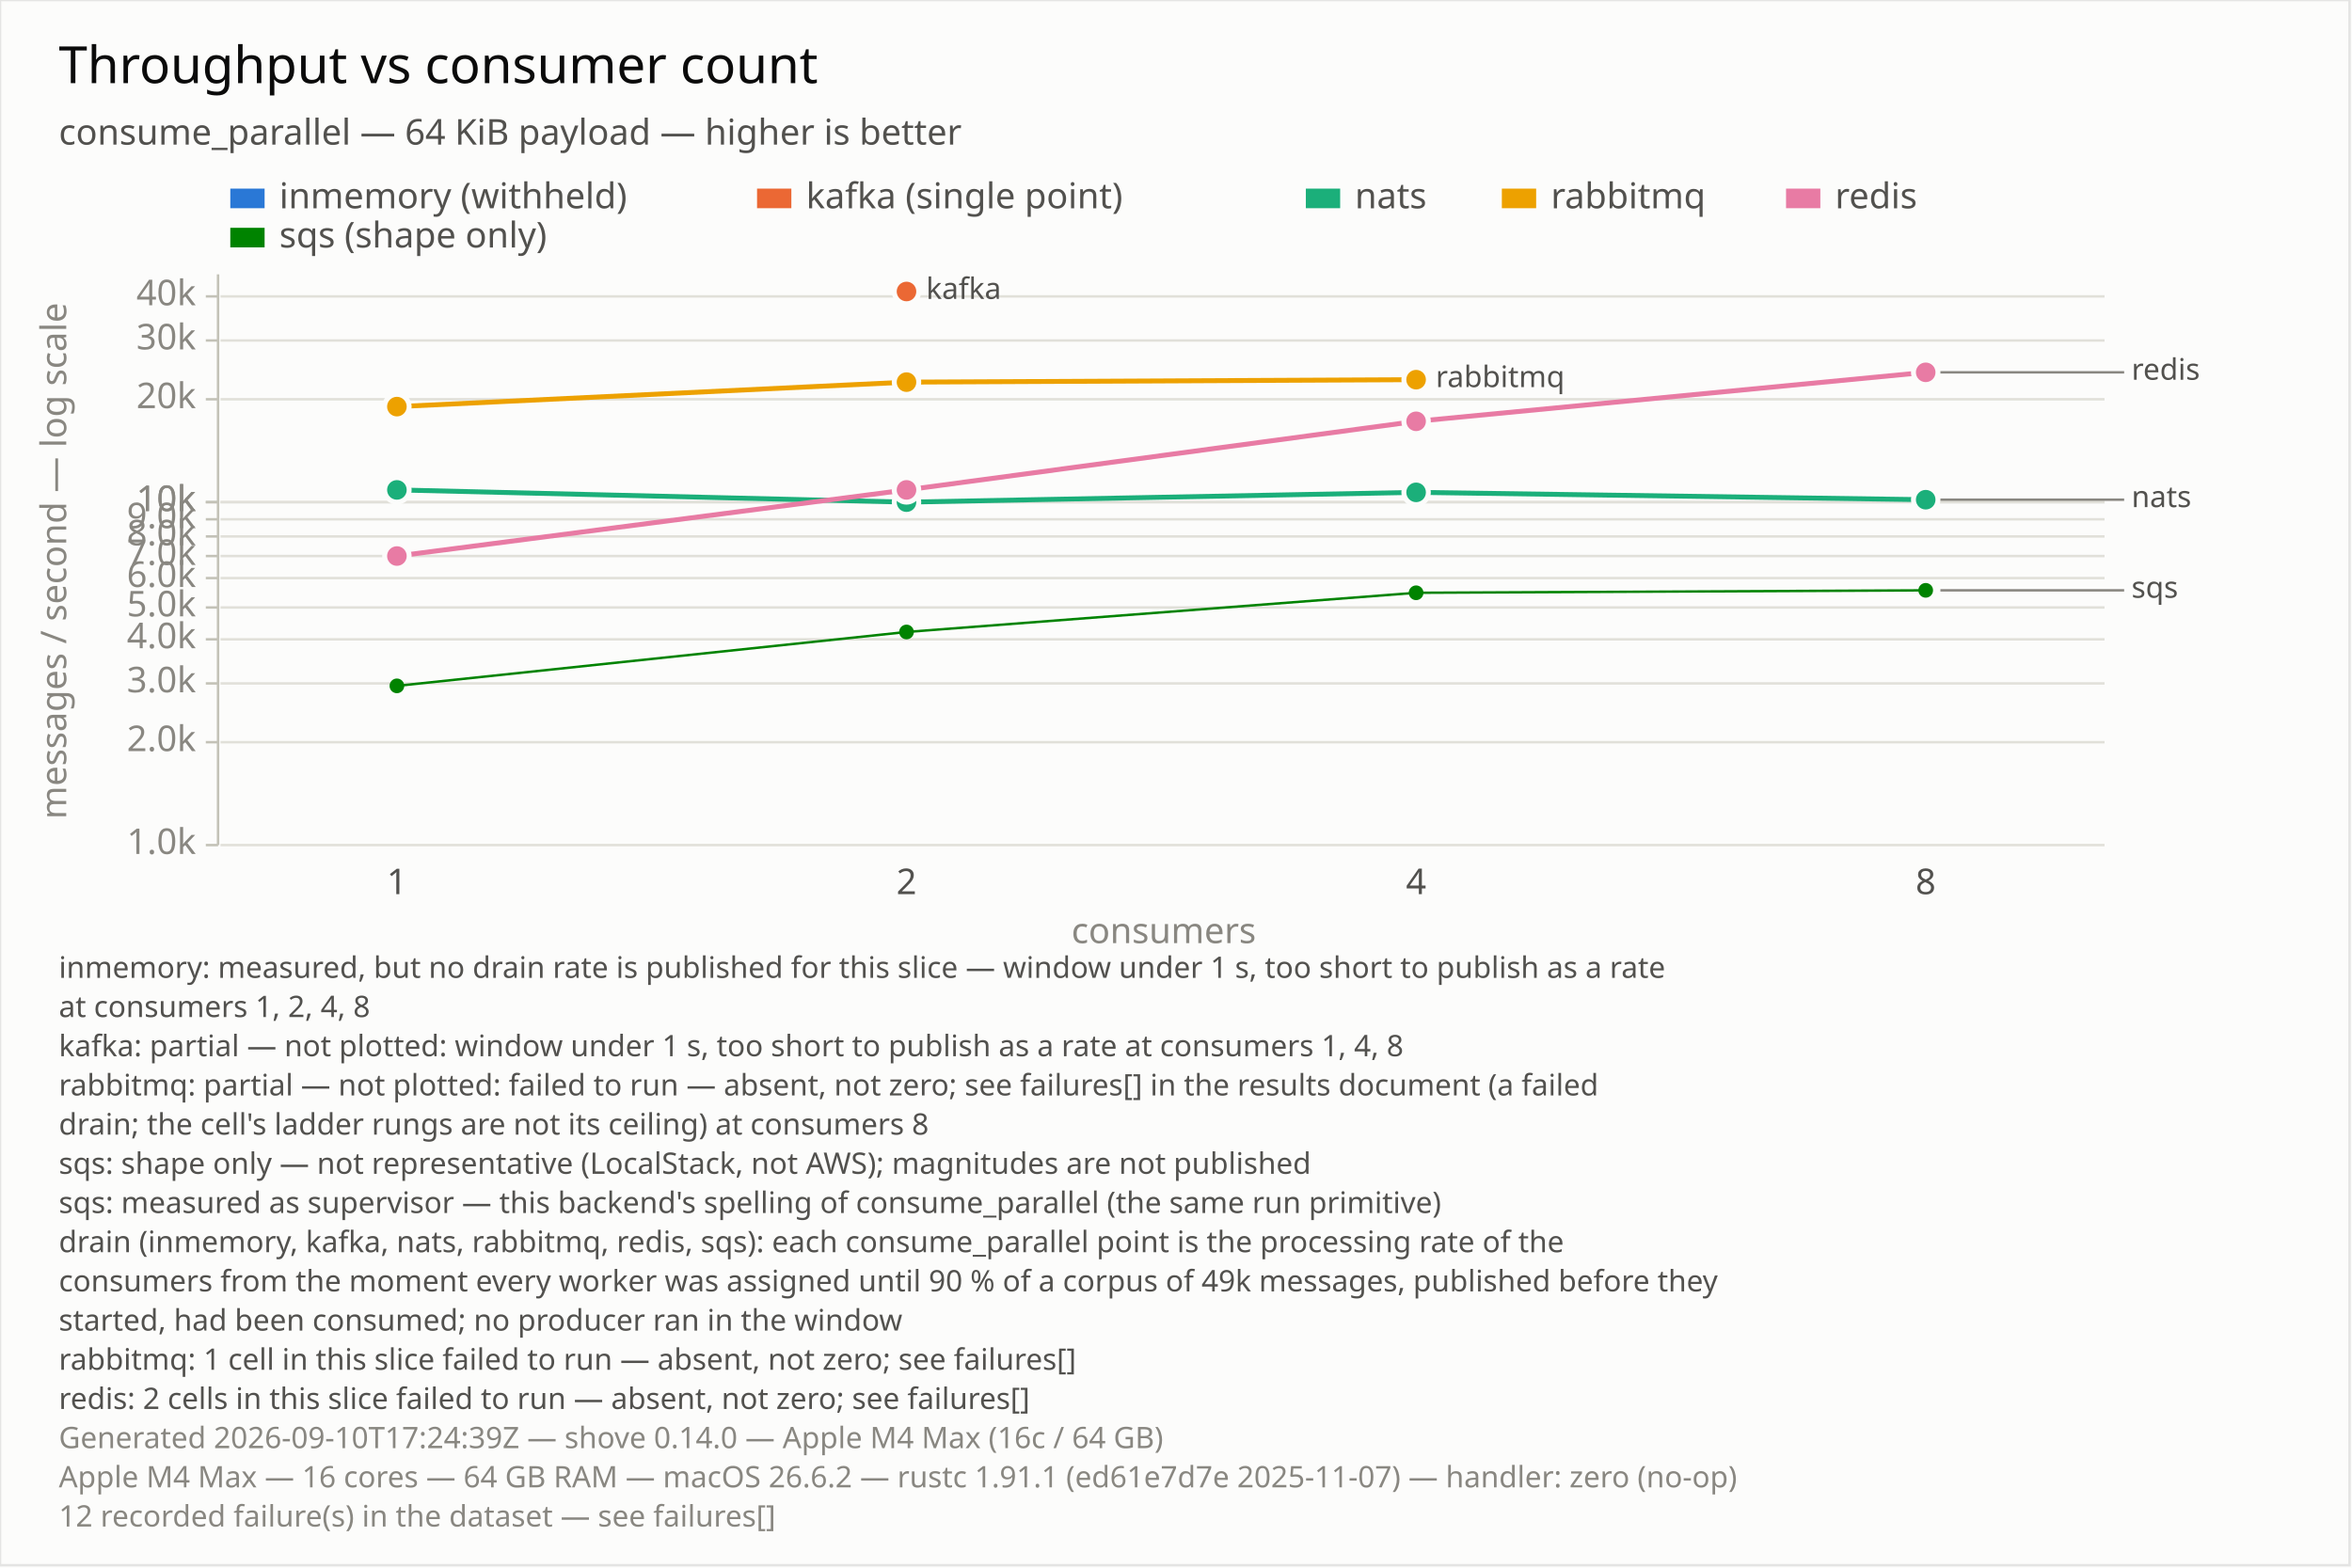
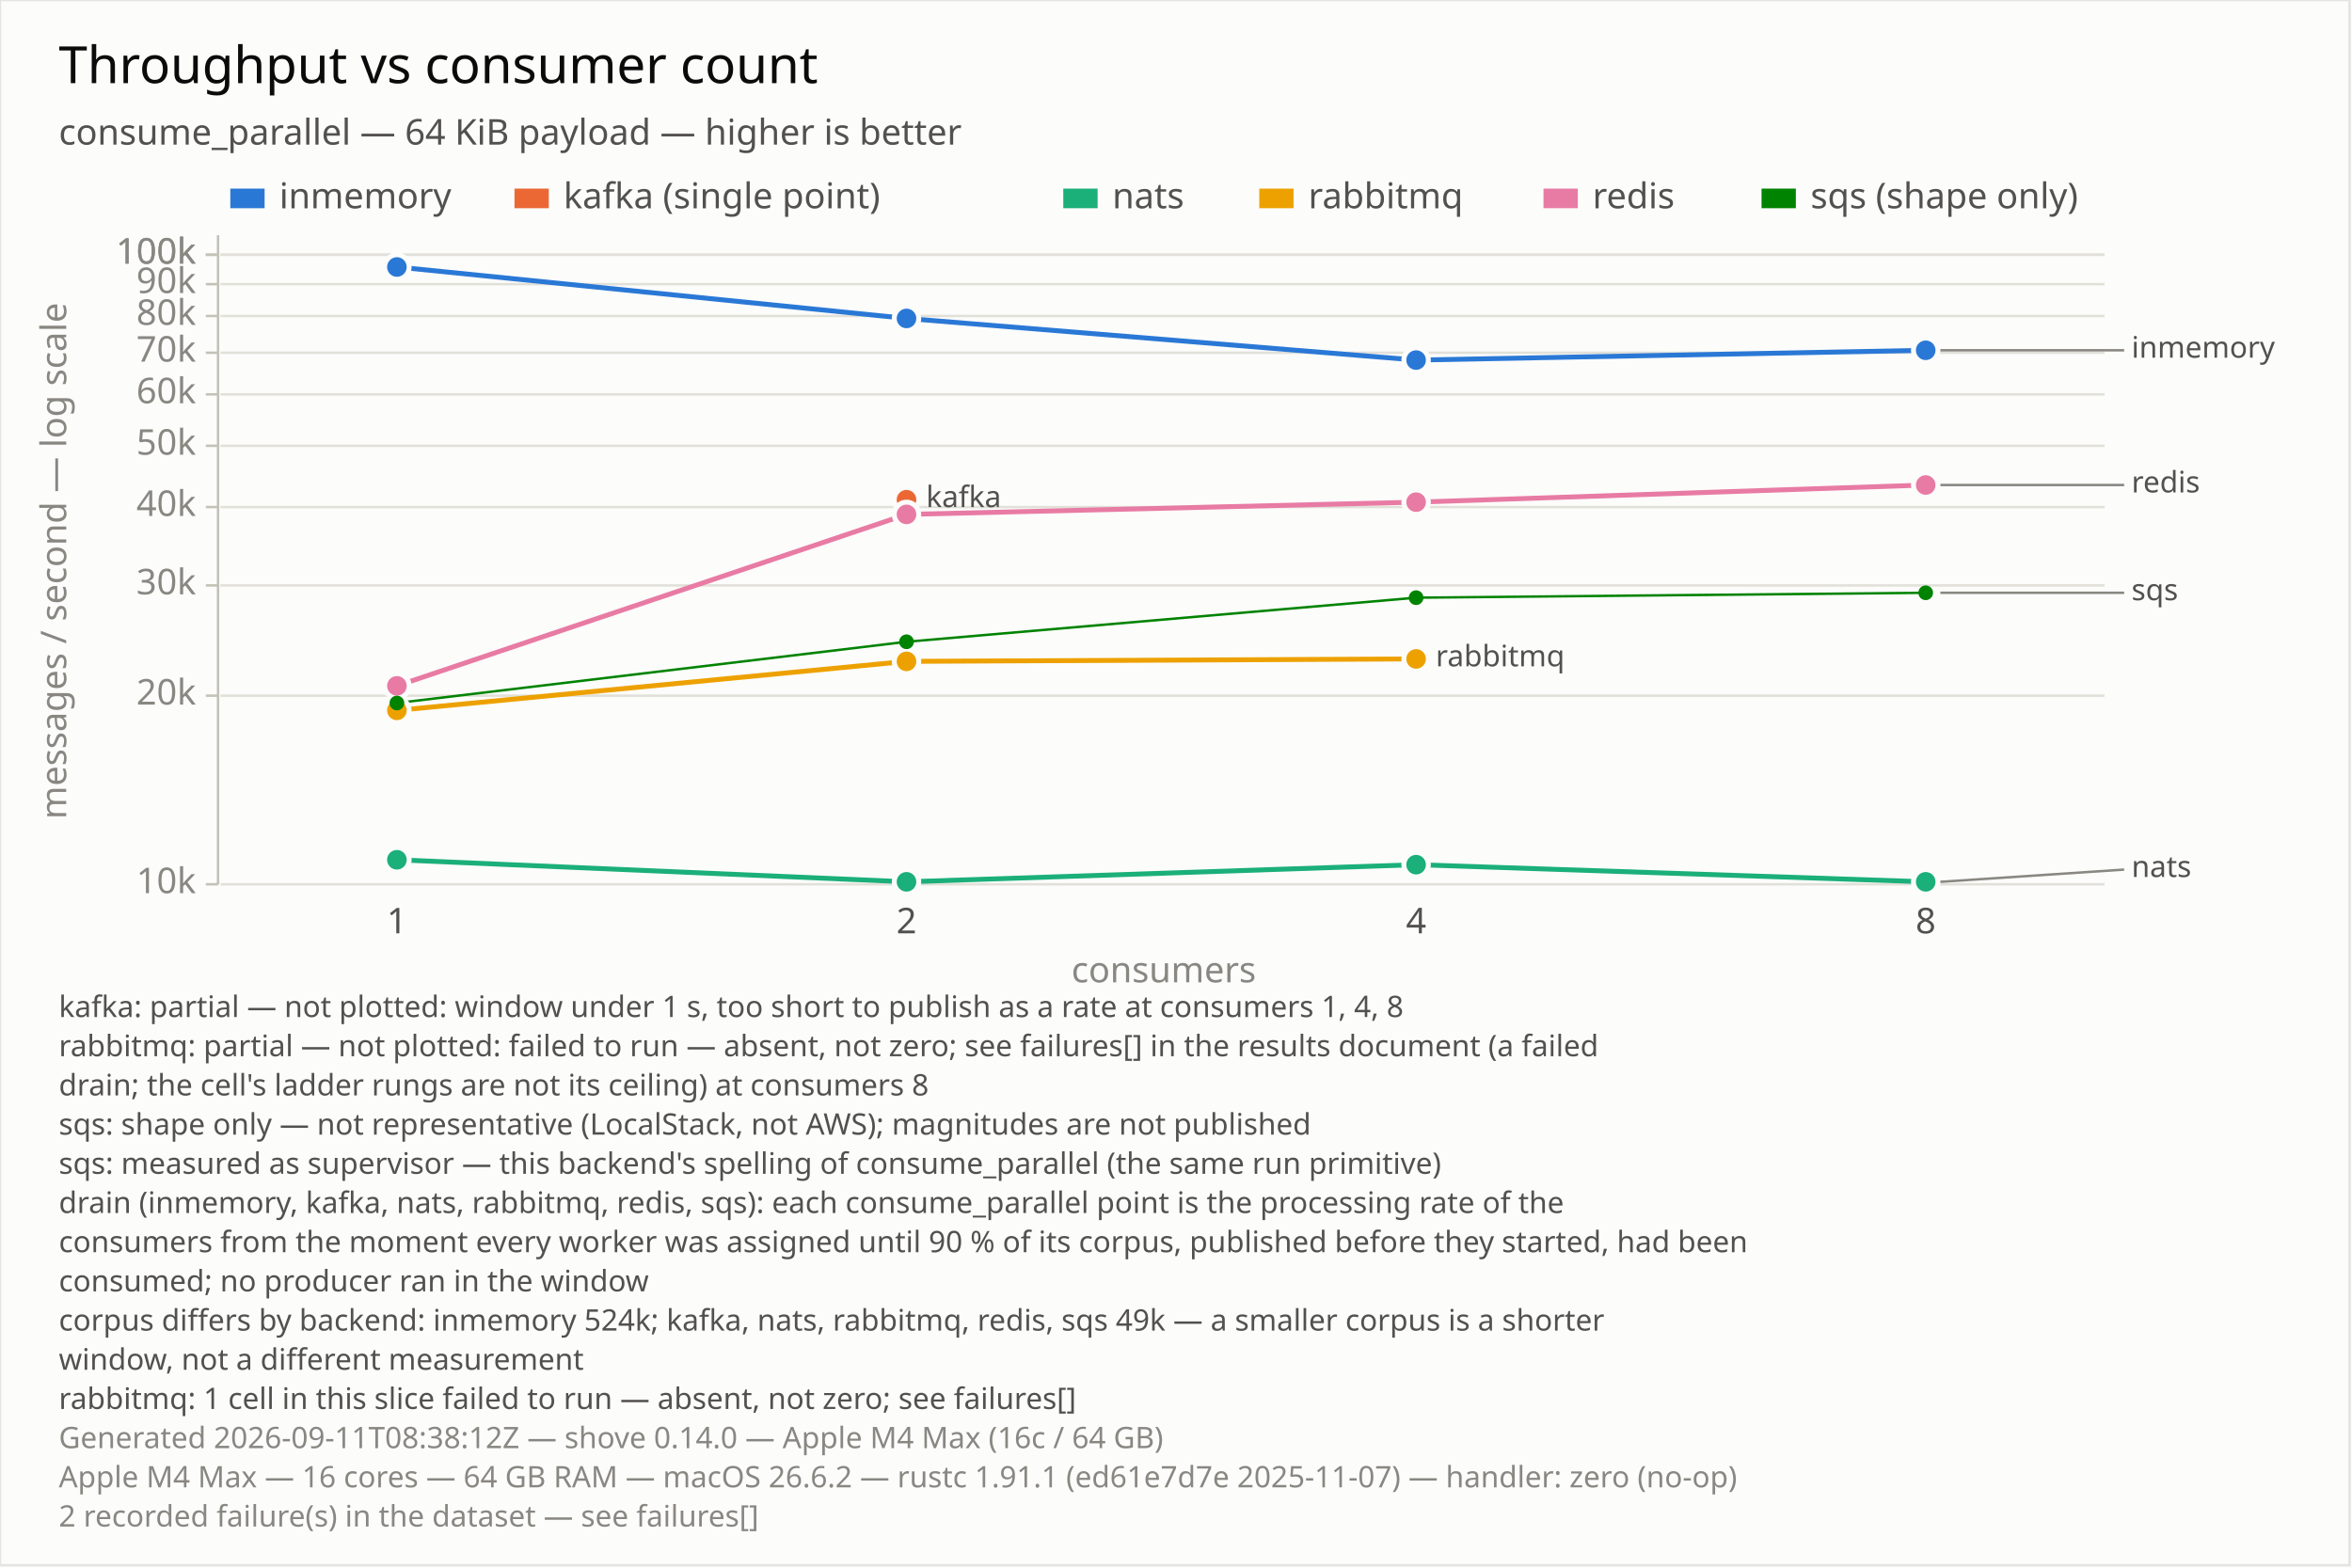
<svg xmlns="http://www.w3.org/2000/svg" width="960" height="640" viewBox="0 0 960 640">
  <rect x="0" y="0" width="960" height="640" opacity="1" fill="#FCFCFB" stroke="none" />
  <rect x="0" y="0" width="959" height="639" opacity="0.1" fill="none" stroke="#0B0B0B" />
  <text x="24" y="18" dy="0.76em" text-anchor="start" font-family="sans-serif" font-size="20.968" opacity="1" fill="#0B0B0B">
Throughput vs consumer count
</text>
  <text x="24" y="48" dy="0.76em" text-anchor="start" font-family="sans-serif" font-size="14.516" opacity="1" fill="#52514E">
consume_parallel — 64 KiB payload — higher is better
</text>
-   <text x="24" y="390" dy="0.76em" text-anchor="start" font-family="sans-serif" font-size="12.097" opacity="1" fill="#52514E">
- inmemory: measured, but no drain rate is published for this slice — window under 1 s, too short to publish as a rate
- </text>
  <text x="24" y="406" dy="0.76em" text-anchor="start" font-family="sans-serif" font-size="12.097" opacity="1" fill="#52514E">
- at consumers 1, 2, 4, 8
+ kafka: partial — not plotted: window under 1 s, too short to publish as a rate at consumers 1, 4, 8
</text>
  <text x="24" y="422" dy="0.76em" text-anchor="start" font-family="sans-serif" font-size="12.097" opacity="1" fill="#52514E">
- kafka: partial — not plotted: window under 1 s, too short to publish as a rate at consumers 1, 4, 8
+ rabbitmq: partial — not plotted: failed to run — absent, not zero; see failures[] in the results document (a failed
</text>
  <text x="24" y="438" dy="0.76em" text-anchor="start" font-family="sans-serif" font-size="12.097" opacity="1" fill="#52514E">
- rabbitmq: partial — not plotted: failed to run — absent, not zero; see failures[] in the results document (a failed
+ drain; the cell's ladder rungs are not its ceiling) at consumers 8
</text>
  <text x="24" y="454" dy="0.76em" text-anchor="start" font-family="sans-serif" font-size="12.097" opacity="1" fill="#52514E">
- drain; the cell's ladder rungs are not its ceiling) at consumers 8
+ sqs: shape only — not representative (LocalStack, not AWS); magnitudes are not published
</text>
  <text x="24" y="470" dy="0.76em" text-anchor="start" font-family="sans-serif" font-size="12.097" opacity="1" fill="#52514E">
- sqs: shape only — not representative (LocalStack, not AWS); magnitudes are not published
+ sqs: measured as supervisor — this backend's spelling of consume_parallel (the same run primitive)
</text>
  <text x="24" y="486" dy="0.76em" text-anchor="start" font-family="sans-serif" font-size="12.097" opacity="1" fill="#52514E">
- sqs: measured as supervisor — this backend's spelling of consume_parallel (the same run primitive)
+ drain (inmemory, kafka, nats, rabbitmq, redis, sqs): each consume_parallel point is the processing rate of the
</text>
  <text x="24" y="502" dy="0.76em" text-anchor="start" font-family="sans-serif" font-size="12.097" opacity="1" fill="#52514E">
- drain (inmemory, kafka, nats, rabbitmq, redis, sqs): each consume_parallel point is the processing rate of the
+ consumers from the moment every worker was assigned until 90 % of its corpus, published before they started, had been
</text>
  <text x="24" y="518" dy="0.76em" text-anchor="start" font-family="sans-serif" font-size="12.097" opacity="1" fill="#52514E">
- consumers from the moment every worker was assigned until 90 % of a corpus of 49k messages, published before they
+ consumed; no producer ran in the window
</text>
  <text x="24" y="534" dy="0.76em" text-anchor="start" font-family="sans-serif" font-size="12.097" opacity="1" fill="#52514E">
- started, had been consumed; no producer ran in the window
+ corpus differs by backend: inmemory 524k; kafka, nats, rabbitmq, redis, sqs 49k — a smaller corpus is a shorter
</text>
  <text x="24" y="550" dy="0.76em" text-anchor="start" font-family="sans-serif" font-size="12.097" opacity="1" fill="#52514E">
+ window, not a different measurement
+ </text>
+   <text x="24" y="566" dy="0.76em" text-anchor="start" font-family="sans-serif" font-size="12.097" opacity="1" fill="#52514E">
rabbitmq: 1 cell in this slice failed to run — absent, not zero; see failures[]
</text>
-   <text x="24" y="566" dy="0.76em" text-anchor="start" font-family="sans-serif" font-size="12.097" opacity="1" fill="#52514E">
- redis: 2 cells in this slice failed to run — absent, not zero; see failures[]
- </text>
  <text x="24" y="582" dy="0.76em" text-anchor="start" font-family="sans-serif" font-size="12.097" opacity="1" fill="#898781">
- Generated 2026-09-10T17:24:39Z — shove 0.14.0 — Apple M4 Max (16c / 64 GB)
+ Generated 2026-09-11T08:38:12Z — shove 0.14.0 — Apple M4 Max (16c / 64 GB)
</text>
  <text x="24" y="598" dy="0.76em" text-anchor="start" font-family="sans-serif" font-size="12.097" opacity="1" fill="#898781">
Apple M4 Max — 16 cores — 64 GB RAM — macOS 26.6.2 — rustc 1.91.1 (ed61e7d7e 2025-11-07) — handler: zero (no-op)
</text>
  <text x="24" y="614" dy="0.76em" text-anchor="start" font-family="sans-serif" font-size="12.097" opacity="1" fill="#898781">
- 12 recorded failure(s) in the dataset — see failures[]
+ 2 recorded failure(s) in the dataset — see failures[]
</text>
  <text x="16" y="229" dy="0.76em" text-anchor="middle" font-family="sans-serif" font-size="14.516" opacity="1" fill="#898781" transform="rotate(270, 16, 229)">
messages / second — log scale
</text>
-   <line opacity="1" stroke="#E1E0D9" stroke-width="1" x1="90" y1="345" x2="859" y2="345" />
-   <line opacity="1" stroke="#E1E0D9" stroke-width="1" x1="90" y1="303" x2="859" y2="303" />
-   <line opacity="1" stroke="#E1E0D9" stroke-width="1" x1="90" y1="279" x2="859" y2="279" />
-   <line opacity="1" stroke="#E1E0D9" stroke-width="1" x1="90" y1="261" x2="859" y2="261" />
-   <line opacity="1" stroke="#E1E0D9" stroke-width="1" x1="90" y1="248" x2="859" y2="248" />
-   <line opacity="1" stroke="#E1E0D9" stroke-width="1" x1="90" y1="236" x2="859" y2="236" />
-   <line opacity="1" stroke="#E1E0D9" stroke-width="1" x1="90" y1="227" x2="859" y2="227" />
-   <line opacity="1" stroke="#E1E0D9" stroke-width="1" x1="90" y1="219" x2="859" y2="219" />
-   <line opacity="1" stroke="#E1E0D9" stroke-width="1" x1="90" y1="212" x2="859" y2="212" />
-   <line opacity="1" stroke="#E1E0D9" stroke-width="1" x1="90" y1="205" x2="859" y2="205" />
-   <line opacity="1" stroke="#E1E0D9" stroke-width="1" x1="90" y1="205" x2="859" y2="205" />
-   <line opacity="1" stroke="#E1E0D9" stroke-width="1" x1="90" y1="163" x2="859" y2="163" />
-   <line opacity="1" stroke="#E1E0D9" stroke-width="1" x1="90" y1="139" x2="859" y2="139" />
-   <line opacity="1" stroke="#E1E0D9" stroke-width="1" x1="90" y1="121" x2="859" y2="121" />
-   <polyline fill="none" opacity="1" stroke="#C3C2B7" stroke-width="1" points="89,112 89,345 " />
-   <text x="80" y="345" dy="0.5ex" text-anchor="end" font-family="sans-serif" font-size="14.516" opacity="1" fill="#898781">
- 1.0k
- </text>
-   <polyline fill="none" opacity="1" stroke="#C3C2B7" stroke-width="1" points="84,345 89,345 " />
-   <text x="80" y="303" dy="0.5ex" text-anchor="end" font-family="sans-serif" font-size="14.516" opacity="1" fill="#898781">
- 2.0k
- </text>
-   <polyline fill="none" opacity="1" stroke="#C3C2B7" stroke-width="1" points="84,303 89,303 " />
-   <text x="80" y="279" dy="0.5ex" text-anchor="end" font-family="sans-serif" font-size="14.516" opacity="1" fill="#898781">
- 3.0k
- </text>
-   <polyline fill="none" opacity="1" stroke="#C3C2B7" stroke-width="1" points="84,279 89,279 " />
-   <text x="80" y="261" dy="0.5ex" text-anchor="end" font-family="sans-serif" font-size="14.516" opacity="1" fill="#898781">
- 4.0k
- </text>
-   <polyline fill="none" opacity="1" stroke="#C3C2B7" stroke-width="1" points="84,261 89,261 " />
-   <text x="80" y="248" dy="0.5ex" text-anchor="end" font-family="sans-serif" font-size="14.516" opacity="1" fill="#898781">
- 5.0k
- </text>
-   <polyline fill="none" opacity="1" stroke="#C3C2B7" stroke-width="1" points="84,248 89,248 " />
-   <text x="80" y="236" dy="0.5ex" text-anchor="end" font-family="sans-serif" font-size="14.516" opacity="1" fill="#898781">
- 6.0k
- </text>
-   <polyline fill="none" opacity="1" stroke="#C3C2B7" stroke-width="1" points="84,236 89,236 " />
-   <text x="80" y="227" dy="0.5ex" text-anchor="end" font-family="sans-serif" font-size="14.516" opacity="1" fill="#898781">
- 7.0k
- </text>
-   <polyline fill="none" opacity="1" stroke="#C3C2B7" stroke-width="1" points="84,227 89,227 " />
-   <text x="80" y="219" dy="0.5ex" text-anchor="end" font-family="sans-serif" font-size="14.516" opacity="1" fill="#898781">
- 8.0k
- </text>
-   <polyline fill="none" opacity="1" stroke="#C3C2B7" stroke-width="1" points="84,219 89,219 " />
-   <text x="80" y="212" dy="0.5ex" text-anchor="end" font-family="sans-serif" font-size="14.516" opacity="1" fill="#898781">
- 9.0k
- </text>
-   <polyline fill="none" opacity="1" stroke="#C3C2B7" stroke-width="1" points="84,212 89,212 " />
-   <text x="80" y="205" dy="0.5ex" text-anchor="end" font-family="sans-serif" font-size="14.516" opacity="1" fill="#898781">
+   <line opacity="1" stroke="#E1E0D9" stroke-width="1" x1="90" y1="361" x2="859" y2="361" />
+   <line opacity="1" stroke="#E1E0D9" stroke-width="1" x1="90" y1="284" x2="859" y2="284" />
+   <line opacity="1" stroke="#E1E0D9" stroke-width="1" x1="90" y1="239" x2="859" y2="239" />
+   <line opacity="1" stroke="#E1E0D9" stroke-width="1" x1="90" y1="207" x2="859" y2="207" />
+   <line opacity="1" stroke="#E1E0D9" stroke-width="1" x1="90" y1="182" x2="859" y2="182" />
+   <line opacity="1" stroke="#E1E0D9" stroke-width="1" x1="90" y1="161" x2="859" y2="161" />
+   <line opacity="1" stroke="#E1E0D9" stroke-width="1" x1="90" y1="144" x2="859" y2="144" />
+   <line opacity="1" stroke="#E1E0D9" stroke-width="1" x1="90" y1="129" x2="859" y2="129" />
+   <line opacity="1" stroke="#E1E0D9" stroke-width="1" x1="90" y1="116" x2="859" y2="116" />
+   <line opacity="1" stroke="#E1E0D9" stroke-width="1" x1="90" y1="104" x2="859" y2="104" />
+   <line opacity="1" stroke="#E1E0D9" stroke-width="1" x1="90" y1="104" x2="859" y2="104" />
+   <polyline fill="none" opacity="1" stroke="#C3C2B7" stroke-width="1" points="89,96 89,361 " />
+   <text x="80" y="361" dy="0.5ex" text-anchor="end" font-family="sans-serif" font-size="14.516" opacity="1" fill="#898781">
10k
</text>
-   <polyline fill="none" opacity="1" stroke="#C3C2B7" stroke-width="1" points="84,205 89,205 " />
-   <text x="80" y="205" dy="0.5ex" text-anchor="end" font-family="sans-serif" font-size="14.516" opacity="1" fill="#898781">
- 10k
- </text>
-   <polyline fill="none" opacity="1" stroke="#C3C2B7" stroke-width="1" points="84,205 89,205 " />
-   <text x="80" y="163" dy="0.5ex" text-anchor="end" font-family="sans-serif" font-size="14.516" opacity="1" fill="#898781">
+   <polyline fill="none" opacity="1" stroke="#C3C2B7" stroke-width="1" points="84,361 89,361 " />
+   <text x="80" y="284" dy="0.5ex" text-anchor="end" font-family="sans-serif" font-size="14.516" opacity="1" fill="#898781">
20k
</text>
-   <polyline fill="none" opacity="1" stroke="#C3C2B7" stroke-width="1" points="84,163 89,163 " />
-   <text x="80" y="139" dy="0.5ex" text-anchor="end" font-family="sans-serif" font-size="14.516" opacity="1" fill="#898781">
+   <polyline fill="none" opacity="1" stroke="#C3C2B7" stroke-width="1" points="84,284 89,284 " />
+   <text x="80" y="239" dy="0.5ex" text-anchor="end" font-family="sans-serif" font-size="14.516" opacity="1" fill="#898781">
30k
</text>
-   <polyline fill="none" opacity="1" stroke="#C3C2B7" stroke-width="1" points="84,139 89,139 " />
-   <text x="80" y="121" dy="0.5ex" text-anchor="end" font-family="sans-serif" font-size="14.516" opacity="1" fill="#898781">
+   <polyline fill="none" opacity="1" stroke="#C3C2B7" stroke-width="1" points="84,239 89,239 " />
+   <text x="80" y="207" dy="0.5ex" text-anchor="end" font-family="sans-serif" font-size="14.516" opacity="1" fill="#898781">
40k
</text>
-   <polyline fill="none" opacity="1" stroke="#C3C2B7" stroke-width="1" points="84,121 89,121 " />
-   <polyline fill="none" opacity="1" stroke="#EB6834" stroke-width="2" points="370,119 " />
-   <polyline fill="none" opacity="1" stroke="#1BAF7A" stroke-width="2" points="162,200 370,205 578,201 786,204 " />
-   <polyline fill="none" opacity="1" stroke="#EDA100" stroke-width="2" points="162,166 370,156 578,155 " />
-   <polyline fill="none" opacity="1" stroke="#E87BA4" stroke-width="2" points="162,227 370,200 578,172 786,152 " />
-   <polyline fill="none" opacity="1" stroke="#008300" stroke-width="1" points="162,280 370,258 578,242 786,241 " />
-   <circle cx="370" cy="119" r="6" opacity="1" fill="#FCFCFB" stroke="none" stroke-width="0" />
-   <circle cx="370" cy="119" r="4" opacity="1" fill="#EB6834" stroke="none" stroke-width="0" />
-   <circle cx="162" cy="200" r="6" opacity="1" fill="#FCFCFB" stroke="none" stroke-width="0" />
-   <circle cx="162" cy="200" r="4" opacity="1" fill="#1BAF7A" stroke="none" stroke-width="0" />
-   <circle cx="370" cy="205" r="6" opacity="1" fill="#FCFCFB" stroke="none" stroke-width="0" />
-   <circle cx="370" cy="205" r="4" opacity="1" fill="#1BAF7A" stroke="none" stroke-width="0" />
-   <circle cx="578" cy="201" r="6" opacity="1" fill="#FCFCFB" stroke="none" stroke-width="0" />
-   <circle cx="578" cy="201" r="4" opacity="1" fill="#1BAF7A" stroke="none" stroke-width="0" />
-   <circle cx="786" cy="204" r="6" opacity="1" fill="#FCFCFB" stroke="none" stroke-width="0" />
-   <circle cx="786" cy="204" r="4" opacity="1" fill="#1BAF7A" stroke="none" stroke-width="0" />
-   <circle cx="162" cy="166" r="6" opacity="1" fill="#FCFCFB" stroke="none" stroke-width="0" />
-   <circle cx="162" cy="166" r="4" opacity="1" fill="#EDA100" stroke="none" stroke-width="0" />
-   <circle cx="370" cy="156" r="6" opacity="1" fill="#FCFCFB" stroke="none" stroke-width="0" />
-   <circle cx="370" cy="156" r="4" opacity="1" fill="#EDA100" stroke="none" stroke-width="0" />
-   <circle cx="578" cy="155" r="6" opacity="1" fill="#FCFCFB" stroke="none" stroke-width="0" />
-   <circle cx="578" cy="155" r="4" opacity="1" fill="#EDA100" stroke="none" stroke-width="0" />
-   <circle cx="162" cy="227" r="6" opacity="1" fill="#FCFCFB" stroke="none" stroke-width="0" />
-   <circle cx="162" cy="227" r="4" opacity="1" fill="#E87BA4" stroke="none" stroke-width="0" />
-   <circle cx="370" cy="200" r="6" opacity="1" fill="#FCFCFB" stroke="none" stroke-width="0" />
-   <circle cx="370" cy="200" r="4" opacity="1" fill="#E87BA4" stroke="none" stroke-width="0" />
-   <circle cx="578" cy="172" r="6" opacity="1" fill="#FCFCFB" stroke="none" stroke-width="0" />
-   <circle cx="578" cy="172" r="4" opacity="1" fill="#E87BA4" stroke="none" stroke-width="0" />
-   <circle cx="786" cy="152" r="6" opacity="1" fill="#FCFCFB" stroke="none" stroke-width="0" />
-   <circle cx="786" cy="152" r="4" opacity="1" fill="#E87BA4" stroke="none" stroke-width="0" />
-   <circle cx="162" cy="280" r="3" opacity="1" fill="#008300" stroke="none" stroke-width="0" />
-   <circle cx="370" cy="258" r="3" opacity="1" fill="#008300" stroke="none" stroke-width="0" />
-   <circle cx="578" cy="242" r="3" opacity="1" fill="#008300" stroke="none" stroke-width="0" />
-   <circle cx="786" cy="241" r="3" opacity="1" fill="#008300" stroke="none" stroke-width="0" />
-   <text x="378" y="119" dy="0.5ex" text-anchor="start" font-family="sans-serif" font-size="12.097" opacity="1" fill="#52514E">
+   <polyline fill="none" opacity="1" stroke="#C3C2B7" stroke-width="1" points="84,207 89,207 " />
+   <text x="80" y="182" dy="0.5ex" text-anchor="end" font-family="sans-serif" font-size="14.516" opacity="1" fill="#898781">
+ 50k
+ </text>
+   <polyline fill="none" opacity="1" stroke="#C3C2B7" stroke-width="1" points="84,182 89,182 " />
+   <text x="80" y="161" dy="0.5ex" text-anchor="end" font-family="sans-serif" font-size="14.516" opacity="1" fill="#898781">
+ 60k
+ </text>
+   <polyline fill="none" opacity="1" stroke="#C3C2B7" stroke-width="1" points="84,161 89,161 " />
+   <text x="80" y="144" dy="0.5ex" text-anchor="end" font-family="sans-serif" font-size="14.516" opacity="1" fill="#898781">
+ 70k
+ </text>
+   <polyline fill="none" opacity="1" stroke="#C3C2B7" stroke-width="1" points="84,144 89,144 " />
+   <text x="80" y="129" dy="0.5ex" text-anchor="end" font-family="sans-serif" font-size="14.516" opacity="1" fill="#898781">
+ 80k
+ </text>
+   <polyline fill="none" opacity="1" stroke="#C3C2B7" stroke-width="1" points="84,129 89,129 " />
+   <text x="80" y="116" dy="0.5ex" text-anchor="end" font-family="sans-serif" font-size="14.516" opacity="1" fill="#898781">
+ 90k
+ </text>
+   <polyline fill="none" opacity="1" stroke="#C3C2B7" stroke-width="1" points="84,116 89,116 " />
+   <text x="80" y="104" dy="0.5ex" text-anchor="end" font-family="sans-serif" font-size="14.516" opacity="1" fill="#898781">
+ 100k
+ </text>
+   <polyline fill="none" opacity="1" stroke="#C3C2B7" stroke-width="1" points="84,104 89,104 " />
+   <text x="80" y="104" dy="0.5ex" text-anchor="end" font-family="sans-serif" font-size="14.516" opacity="1" fill="#898781">
+ 100k
+ </text>
+   <polyline fill="none" opacity="1" stroke="#C3C2B7" stroke-width="1" points="84,104 89,104 " />
+   <polyline fill="none" opacity="1" stroke="#2A78D6" stroke-width="2" points="162,109 370,130 578,147 786,143 " />
+   <polyline fill="none" opacity="1" stroke="#EB6834" stroke-width="2" points="370,204 " />
+   <polyline fill="none" opacity="1" stroke="#1BAF7A" stroke-width="2" points="162,351 370,360 578,353 786,360 " />
+   <polyline fill="none" opacity="1" stroke="#EDA100" stroke-width="2" points="162,290 370,270 578,269 " />
+   <polyline fill="none" opacity="1" stroke="#E87BA4" stroke-width="2" points="162,280 370,210 578,205 786,198 " />
+   <polyline fill="none" opacity="1" stroke="#008300" stroke-width="1" points="162,287 370,262 578,244 786,242 " />
+   <circle cx="162" cy="109" r="6" opacity="1" fill="#FCFCFB" stroke="none" stroke-width="0" />
+   <circle cx="162" cy="109" r="4" opacity="1" fill="#2A78D6" stroke="none" stroke-width="0" />
+   <circle cx="370" cy="130" r="6" opacity="1" fill="#FCFCFB" stroke="none" stroke-width="0" />
+   <circle cx="370" cy="130" r="4" opacity="1" fill="#2A78D6" stroke="none" stroke-width="0" />
+   <circle cx="578" cy="147" r="6" opacity="1" fill="#FCFCFB" stroke="none" stroke-width="0" />
+   <circle cx="578" cy="147" r="4" opacity="1" fill="#2A78D6" stroke="none" stroke-width="0" />
+   <circle cx="786" cy="143" r="6" opacity="1" fill="#FCFCFB" stroke="none" stroke-width="0" />
+   <circle cx="786" cy="143" r="4" opacity="1" fill="#2A78D6" stroke="none" stroke-width="0" />
+   <circle cx="370" cy="204" r="6" opacity="1" fill="#FCFCFB" stroke="none" stroke-width="0" />
+   <circle cx="370" cy="204" r="4" opacity="1" fill="#EB6834" stroke="none" stroke-width="0" />
+   <circle cx="162" cy="351" r="6" opacity="1" fill="#FCFCFB" stroke="none" stroke-width="0" />
+   <circle cx="162" cy="351" r="4" opacity="1" fill="#1BAF7A" stroke="none" stroke-width="0" />
+   <circle cx="370" cy="360" r="6" opacity="1" fill="#FCFCFB" stroke="none" stroke-width="0" />
+   <circle cx="370" cy="360" r="4" opacity="1" fill="#1BAF7A" stroke="none" stroke-width="0" />
+   <circle cx="578" cy="353" r="6" opacity="1" fill="#FCFCFB" stroke="none" stroke-width="0" />
+   <circle cx="578" cy="353" r="4" opacity="1" fill="#1BAF7A" stroke="none" stroke-width="0" />
+   <circle cx="786" cy="360" r="6" opacity="1" fill="#FCFCFB" stroke="none" stroke-width="0" />
+   <circle cx="786" cy="360" r="4" opacity="1" fill="#1BAF7A" stroke="none" stroke-width="0" />
+   <circle cx="162" cy="290" r="6" opacity="1" fill="#FCFCFB" stroke="none" stroke-width="0" />
+   <circle cx="162" cy="290" r="4" opacity="1" fill="#EDA100" stroke="none" stroke-width="0" />
+   <circle cx="370" cy="270" r="6" opacity="1" fill="#FCFCFB" stroke="none" stroke-width="0" />
+   <circle cx="370" cy="270" r="4" opacity="1" fill="#EDA100" stroke="none" stroke-width="0" />
+   <circle cx="578" cy="269" r="6" opacity="1" fill="#FCFCFB" stroke="none" stroke-width="0" />
+   <circle cx="578" cy="269" r="4" opacity="1" fill="#EDA100" stroke="none" stroke-width="0" />
+   <circle cx="162" cy="280" r="6" opacity="1" fill="#FCFCFB" stroke="none" stroke-width="0" />
+   <circle cx="162" cy="280" r="4" opacity="1" fill="#E87BA4" stroke="none" stroke-width="0" />
+   <circle cx="370" cy="210" r="6" opacity="1" fill="#FCFCFB" stroke="none" stroke-width="0" />
+   <circle cx="370" cy="210" r="4" opacity="1" fill="#E87BA4" stroke="none" stroke-width="0" />
+   <circle cx="578" cy="205" r="6" opacity="1" fill="#FCFCFB" stroke="none" stroke-width="0" />
+   <circle cx="578" cy="205" r="4" opacity="1" fill="#E87BA4" stroke="none" stroke-width="0" />
+   <circle cx="786" cy="198" r="6" opacity="1" fill="#FCFCFB" stroke="none" stroke-width="0" />
+   <circle cx="786" cy="198" r="4" opacity="1" fill="#E87BA4" stroke="none" stroke-width="0" />
+   <circle cx="162" cy="287" r="3" opacity="1" fill="#008300" stroke="none" stroke-width="0" />
+   <circle cx="370" cy="262" r="3" opacity="1" fill="#008300" stroke="none" stroke-width="0" />
+   <circle cx="578" cy="244" r="3" opacity="1" fill="#008300" stroke="none" stroke-width="0" />
+   <circle cx="786" cy="242" r="3" opacity="1" fill="#008300" stroke="none" stroke-width="0" />
+   <text x="378" y="204" dy="0.5ex" text-anchor="start" font-family="sans-serif" font-size="12.097" opacity="1" fill="#52514E">
kafka
</text>
-   <text x="586" y="155" dy="0.5ex" text-anchor="start" font-family="sans-serif" font-size="12.097" opacity="1" fill="#52514E">
+   <text x="586" y="269" dy="0.5ex" text-anchor="start" font-family="sans-serif" font-size="12.097" opacity="1" fill="#52514E">
rabbitmq
</text>
-   <polyline fill="none" opacity="1" stroke="#898781" stroke-width="1" points="792,152 867,152 " />
-   <text x="870" y="152" dy="0.5ex" text-anchor="start" font-family="sans-serif" font-size="12.097" opacity="1" fill="#52514E">
+   <polyline fill="none" opacity="1" stroke="#898781" stroke-width="1" points="792,143 867,143 " />
+   <text x="870" y="143" dy="0.5ex" text-anchor="start" font-family="sans-serif" font-size="12.097" opacity="1" fill="#52514E">
+ inmemory
+ </text>
+   <polyline fill="none" opacity="1" stroke="#898781" stroke-width="1" points="792,198 867,198 " />
+   <text x="870" y="198" dy="0.5ex" text-anchor="start" font-family="sans-serif" font-size="12.097" opacity="1" fill="#52514E">
redis
</text>
-   <polyline fill="none" opacity="1" stroke="#898781" stroke-width="1" points="792,204 867,204 " />
-   <text x="870" y="204" dy="0.5ex" text-anchor="start" font-family="sans-serif" font-size="12.097" opacity="1" fill="#52514E">
+   <polyline fill="none" opacity="1" stroke="#898781" stroke-width="1" points="792,242 867,242 " />
+   <text x="870" y="242" dy="0.5ex" text-anchor="start" font-family="sans-serif" font-size="12.097" opacity="1" fill="#52514E">
+ sqs
+ </text>
+   <polyline fill="none" opacity="1" stroke="#898781" stroke-width="1" points="792,360 867,355 " />
+   <text x="870" y="355" dy="0.5ex" text-anchor="start" font-family="sans-serif" font-size="12.097" opacity="1" fill="#52514E">
nats
</text>
-   <polyline fill="none" opacity="1" stroke="#898781" stroke-width="1" points="792,241 867,241 " />
-   <text x="870" y="241" dy="0.5ex" text-anchor="start" font-family="sans-serif" font-size="12.097" opacity="1" fill="#52514E">
- sqs
- </text>
-   <text x="162" y="354" dy="0.76em" text-anchor="middle" font-family="sans-serif" font-size="14.516" opacity="1" fill="#52514E">
+   <text x="162" y="370" dy="0.76em" text-anchor="middle" font-family="sans-serif" font-size="14.516" opacity="1" fill="#52514E">
1
</text>
-   <text x="370" y="354" dy="0.76em" text-anchor="middle" font-family="sans-serif" font-size="14.516" opacity="1" fill="#52514E">
+   <text x="370" y="370" dy="0.76em" text-anchor="middle" font-family="sans-serif" font-size="14.516" opacity="1" fill="#52514E">
2
</text>
-   <text x="578" y="354" dy="0.76em" text-anchor="middle" font-family="sans-serif" font-size="14.516" opacity="1" fill="#52514E">
+   <text x="578" y="370" dy="0.76em" text-anchor="middle" font-family="sans-serif" font-size="14.516" opacity="1" fill="#52514E">
4
</text>
-   <text x="786" y="354" dy="0.76em" text-anchor="middle" font-family="sans-serif" font-size="14.516" opacity="1" fill="#52514E">
+   <text x="786" y="370" dy="0.76em" text-anchor="middle" font-family="sans-serif" font-size="14.516" opacity="1" fill="#52514E">
8
</text>
-   <text x="475" y="374" dy="0.76em" text-anchor="middle" font-family="sans-serif" font-size="14.516" opacity="1" fill="#898781">
+   <text x="475" y="390" dy="0.76em" text-anchor="middle" font-family="sans-serif" font-size="14.516" opacity="1" fill="#898781">
consumers
</text>
  <rect x="94" y="77" width="14" height="8" opacity="1" fill="#2A78D6" stroke="none" />
  <text x="114" y="74" dy="0.76em" text-anchor="start" font-family="sans-serif" font-size="14.516" opacity="1" fill="#52514E">
- inmemory (withheld)
- </text>
-   <rect x="309" y="77" width="14" height="8" opacity="1" fill="#EB6834" stroke="none" />
-   <text x="329" y="74" dy="0.76em" text-anchor="start" font-family="sans-serif" font-size="14.516" opacity="1" fill="#52514E">
+ inmemory
+ </text>
+   <rect x="210" y="77" width="14" height="8" opacity="1" fill="#EB6834" stroke="none" />
+   <text x="230" y="74" dy="0.76em" text-anchor="start" font-family="sans-serif" font-size="14.516" opacity="1" fill="#52514E">
kafka (single point)
</text>
-   <rect x="533" y="77" width="14" height="8" opacity="1" fill="#1BAF7A" stroke="none" />
-   <text x="553" y="74" dy="0.76em" text-anchor="start" font-family="sans-serif" font-size="14.516" opacity="1" fill="#52514E">
+   <rect x="434" y="77" width="14" height="8" opacity="1" fill="#1BAF7A" stroke="none" />
+   <text x="454" y="74" dy="0.76em" text-anchor="start" font-family="sans-serif" font-size="14.516" opacity="1" fill="#52514E">
nats
</text>
-   <rect x="613" y="77" width="14" height="8" opacity="1" fill="#EDA100" stroke="none" />
-   <text x="633" y="74" dy="0.76em" text-anchor="start" font-family="sans-serif" font-size="14.516" opacity="1" fill="#52514E">
+   <rect x="514" y="77" width="14" height="8" opacity="1" fill="#EDA100" stroke="none" />
+   <text x="534" y="74" dy="0.76em" text-anchor="start" font-family="sans-serif" font-size="14.516" opacity="1" fill="#52514E">
rabbitmq
</text>
-   <rect x="729" y="77" width="14" height="8" opacity="1" fill="#E87BA4" stroke="none" />
-   <text x="749" y="74" dy="0.76em" text-anchor="start" font-family="sans-serif" font-size="14.516" opacity="1" fill="#52514E">
+   <rect x="630" y="77" width="14" height="8" opacity="1" fill="#E87BA4" stroke="none" />
+   <text x="650" y="74" dy="0.76em" text-anchor="start" font-family="sans-serif" font-size="14.516" opacity="1" fill="#52514E">
redis
</text>
-   <rect x="94" y="93" width="14" height="8" opacity="1" fill="#008300" stroke="none" />
-   <text x="114" y="90" dy="0.76em" text-anchor="start" font-family="sans-serif" font-size="14.516" opacity="1" fill="#52514E">
+   <rect x="719" y="77" width="14" height="8" opacity="1" fill="#008300" stroke="none" />
+   <text x="739" y="74" dy="0.76em" text-anchor="start" font-family="sans-serif" font-size="14.516" opacity="1" fill="#52514E">
sqs (shape only)
</text>
</svg>
